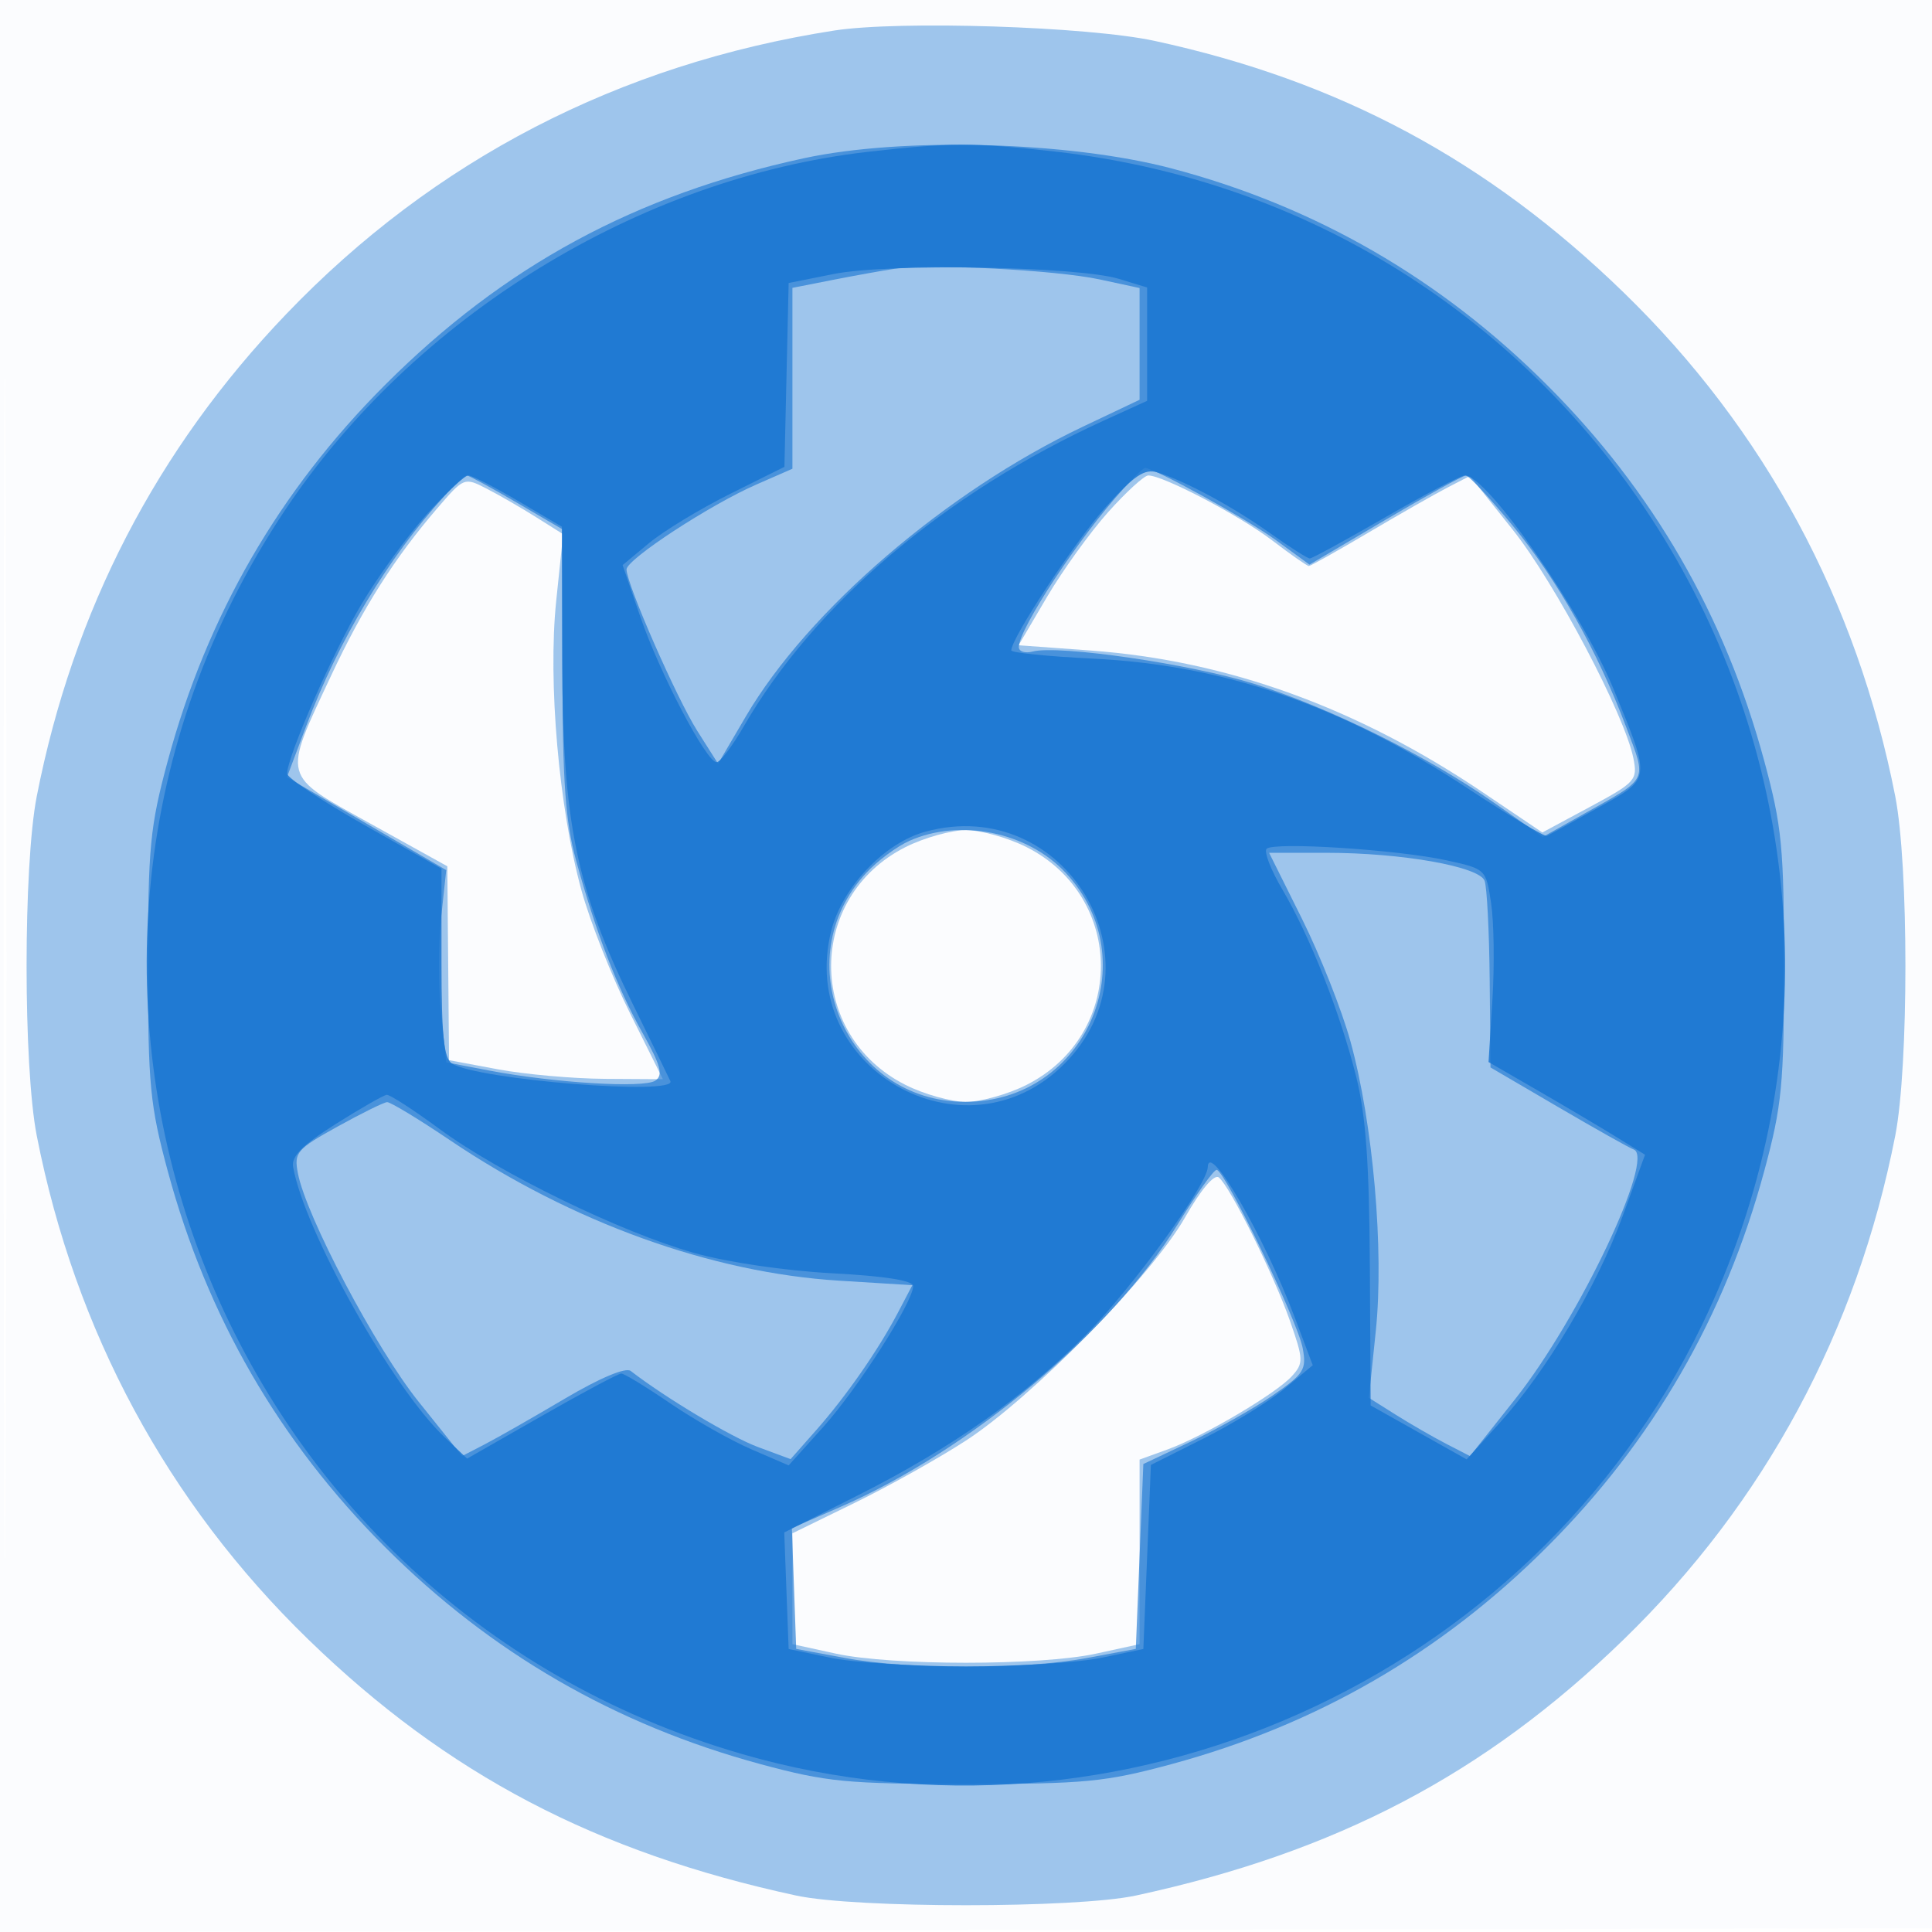
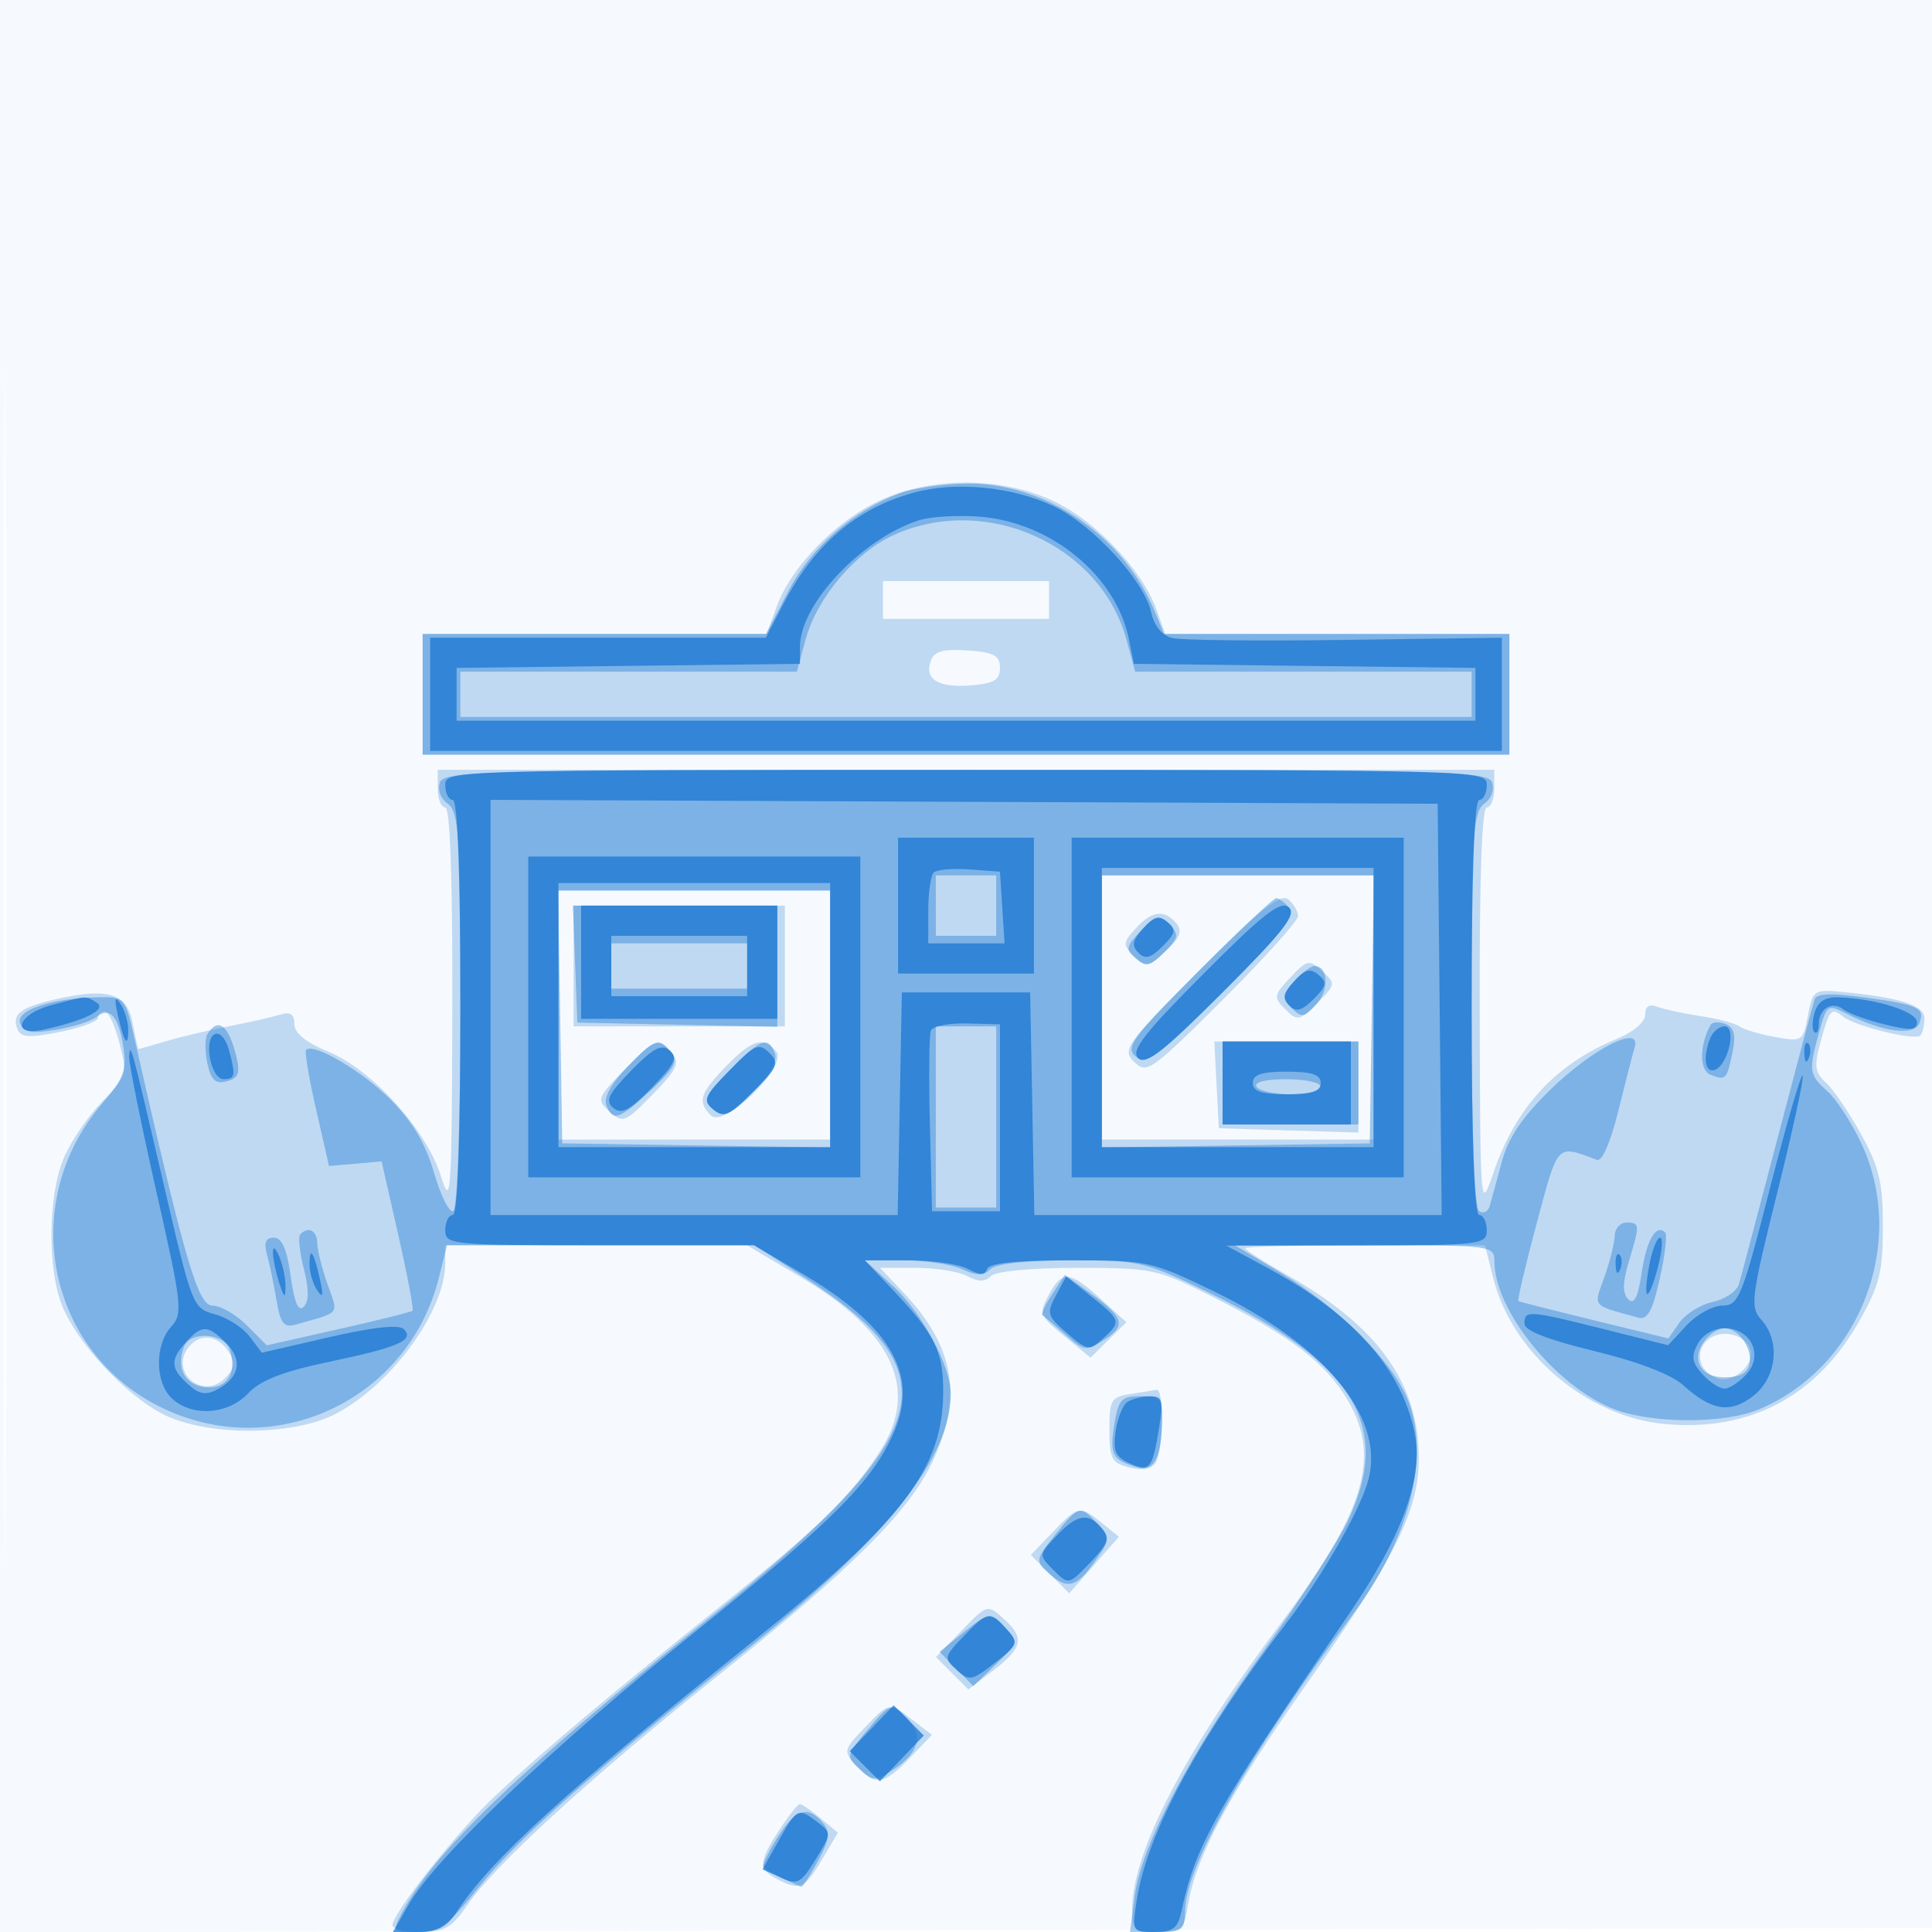
<svg xmlns="http://www.w3.org/2000/svg" width="256" height="256">
-   <path fill-opacity=".016" d="M0 128.004v128.004l128.25-.254 128.25-.254.254-127.75L257.008 0H0v128.004m.485.496c0 70.4.119 99.053.265 63.672.146-35.38.146-92.98 0-128C.604 29.153.485 58.1.485 128.5" fill="#1976D2" fill-rule="evenodd" />
-   <path fill-opacity=".414" d="M110.5 4.051C82.037 8.492 57.508 21.188 37.936 41.608 20.753 59.537 9.701 80.895 4.873 105.5c-1.801 9.181-1.801 35.819 0 45 5.086 25.923 17.318 48.612 35.98 66.739 18.375 17.848 38.091 28.197 64.647 33.931 7.912 1.708 37.088 1.708 45 0 26.556-5.734 46.272-16.083 64.647-33.931 18.662-18.127 30.894-40.816 35.98-66.739 1.801-9.181 1.801-35.819 0-45-5.086-25.923-17.318-48.612-35.98-66.739-18.016-17.5-37.679-28.049-62.147-33.342-8.851-1.915-33.839-2.719-42.5-1.368M57.937 67.355c-5.675 6.602-9.848 13.179-14.046 22.136-6.475 13.818-6.675 13.065 5.205 19.652l10.177 5.643.114 12.846.113 12.847 6.5 1.214c3.575.667 9.951 1.235 14.169 1.26l7.669.047-4.359-8.75c-2.397-4.812-5.289-12.125-6.425-16.25-2.998-10.886-4.465-27.659-3.355-38.358l.919-8.858-3.559-2.242c-1.957-1.233-4.909-2.936-6.559-3.786-2.978-1.534-3.026-1.515-6.563 2.599m88.906.496c-2.389 2.669-6.038 7.731-8.111 11.25l-3.767 6.399 9.58.7c18.028 1.316 35.321 7.575 51.975 18.814l7.848 5.295 6.334-3.404c6.009-3.23 6.304-3.56 5.738-6.405-1.147-5.77-10.374-23.254-15.998-30.312l-5.672-7.12-3.002 1.552c-1.651.854-6.361 3.538-10.467 5.966-4.107 2.428-7.65 4.414-7.875 4.414-.225 0-2.416-1.532-4.869-3.404-4.319-3.297-14.43-8.596-16.402-8.596-.533 0-2.924 2.183-5.312 4.851M119.97 112.25c-13.123 6.629-13.123 24.871 0 31.5 2.45 1.238 6.063 2.25 8.03 2.25 1.967 0 5.58-1.012 8.03-2.25 13.123-6.629 13.123-24.871 0-31.5-2.45-1.237-6.063-2.25-8.03-2.25-1.967 0-5.58 1.013-8.03 2.25M157 161.354c-4.352 7.642-20.272 23.85-29 29.524-3.575 2.325-10.213 6.041-14.75 8.26l-8.25 4.033V217.858l5.75 1.254c7.405 1.615 27.095 1.615 34.5 0l5.75-1.254v-24.456l3.648-1.32c4.794-1.733 14.437-7.412 16.54-9.741 1.553-1.719 1.535-2.204-.269-7.341-2.19-6.233-7.905-17.753-9.416-18.979-.608-.493-2.383 1.609-4.503 5.333" fill="#1976D2" fill-rule="evenodd" />
-   <path fill-opacity=".633" d="M106.5 20.973c-22.292 4.83-39.705 14.257-55.488 30.039-14.029 14.03-23.57 30.536-28.774 49.782-2.363 8.739-2.625 11.45-2.625 27.206s.262 18.467 2.625 27.206c5.204 19.246 14.745 35.752 28.774 49.782 14.03 14.029 30.536 23.57 49.782 28.774 8.739 2.363 11.45 2.625 27.206 2.625s18.467-.262 27.206-2.625c19.246-5.204 35.752-14.745 49.782-28.774 14.029-14.03 23.57-30.536 28.774-49.782 2.363-8.739 2.625-11.45 2.625-27.206s-.262-18.467-2.625-27.206c-5.204-19.246-14.745-35.752-28.774-49.782-14.091-14.09-30.744-23.693-49.782-28.705-13.549-3.567-35.609-4.171-48.706-1.334m12 14.646c-1.65.25-5.362.92-8.25 1.489L105 38.142v23.97l-4.75 2.077c-6.192 2.707-17.255 9.944-17.232 11.273.035 1.995 6.648 17.075 9.379 21.388l2.754 4.349 3.674-6.267c8.243-14.057 26.562-29.805 44.666-38.396L151 52.973V38.166l-5.25-1.133c-5.812-1.255-22.567-2.124-27.25-1.414m30.364 29.131C143.041 71.129 135 83.305 135 85.744c0 .588.826.853 1.835.589 3.458-.904 21.048 1.663 29.357 4.284 10.03 3.165 22.999 9.592 31.774 15.747l6.466 4.535 5.534-3.108c8.572-4.815 8.255-4.157 5.513-11.444-3.799-10.092-9.099-19.497-15.061-26.725-3.004-3.642-5.79-6.614-6.19-6.605-.4.009-5.225 2.667-10.721 5.907l-9.993 5.89-4.507-3.286C165.275 68.808 152.92 62 151.716 62c-.188 0-1.472 1.237-2.852 2.75m-90 1C51.41 73.915 44.842 84.856 40.56 96.241l-2.536 6.741 10.552 6.155 10.552 6.156-.681 6.353c-.374 3.495-.372 9.226.004 12.737l.683 6.383 5.683 1.085c8.602 1.642 20.516 2.366 22.019 1.338 1.068-.73.728-1.998-1.686-6.301-3.395-6.053-6.18-13.281-8.819-22.888-1.413-5.145-1.79-10.397-1.808-25.188L74.5 70.123l-6.088-3.561C65.063 64.603 62.11 63 61.849 63c-.261 0-1.605 1.237-2.985 2.75m61.636 45.667c-1.65.737-4.209 2.632-5.686 4.211-10.782 11.526-2.66 30.372 13.089 30.372 15.938 0 24.142-18.76 13.283-30.373-5.038-5.388-13.972-7.206-20.686-4.21m52.021 10.333c2.397 4.813 5.289 12.125 6.425 16.25 2.998 10.886 4.465 27.659 3.355 38.358l-.919 8.858 3.559 2.242c1.957 1.233 4.972 2.97 6.7 3.861l3.141 1.62 5.984-7.548c8.468-10.679 18.616-32.069 15.696-33.084-.529-.184-5.012-2.704-9.962-5.6l-9-5.265-.109-11.634c-.061-6.398-.364-12.295-.675-13.105-.725-1.891-10.983-3.703-20.967-3.703h-7.587l4.359 8.75M44.704 149.289c-5.391 2.986-5.757 3.417-5.238 6.149 1.091 5.733 10.297 23.167 15.988 30.278l5.776 7.216 3.002-1.552c1.651-.854 6.432-3.58 10.625-6.059 4.62-2.731 8.054-4.175 8.714-3.664 4.628 3.577 13.301 8.762 16.873 10.086l4.316 1.6 3.37-3.816c3.99-4.517 8.242-10.633 10.867-15.629l1.893-3.603-9.695-.598c-16.92-1.046-35.444-7.731-51.57-18.613-4.144-2.796-7.893-5.066-8.33-5.045-.437.022-3.403 1.484-6.591 3.25m111.329 12.97c-8.786 14.244-27.564 29.962-44.73 37.44l-6.376 2.778.286 8.006.287 8.007 6.5 1.208c8.333 1.549 23.668 1.549 32 0l6.5-1.209.5-12.249.5-12.249 6.276-2.966c3.452-1.63 8.335-4.381 10.851-6.113 4.167-2.866 4.523-3.428 3.986-6.28-.682-3.621-10.343-23.636-11.403-23.623-.39.004-2.72 3.267-5.177 7.25" fill="#1976D2" fill-rule="evenodd" />
-   <path fill-opacity=".833" d="M115 20.118C84.682 23.586 54.789 41.994 37.68 67.73-3.021 128.953 27.51 211.9 98.296 232.413c50.062 14.507 104.459-9.792 127.215-56.827C258.3 107.81 214.472 28.41 139.666 20.069c-10.711-1.194-13.857-1.188-24.666.049m-4.5 16.181l-6 1.201-.28 12.178-.28 12.179-7.22 3.599c-3.971 1.98-8.795 4.91-10.72 6.51l-3.5 2.91 2.334 6.812C87.393 89.16 93.598 101 94.954 101c.471 0 2.089-2.137 3.596-4.75 9.336-16.183 26.726-30.955 47.7-40.518l5.75-2.621V38.094l-3.75-1.144c-5.437-1.658-30.556-2.091-37.75-.651m36.061 30.844C142.51 71.649 134 84.546 134 86.18c0 .31 4.838.799 10.75 1.087 17.603.858 33.113 6.239 49.915 17.316 5.371 3.542 10.015 6.322 10.319 6.178.304-.143 3.341-1.819 6.75-3.723 7.107-3.97 7.052-3.561 2.109-15.64C209.616 81.068 197.061 63 194.11 63c-.524 0-5.238 2.475-10.478 5.5-5.239 3.025-9.774 5.5-10.077 5.5-.303 0-2.689-1.521-5.303-3.38-4.927-3.505-11.193-6.882-14.883-8.021-1.702-.526-3.071.388-6.808 4.544m-90.026 1.029c-2.558 2.845-6.464 8.226-8.681 11.958-3.706 6.237-9.746 20.006-9.814 22.37-.016.55 4.581 3.611 10.216 6.803l10.244 5.802v12.483c0 9.611.322 12.681 1.398 13.348 3.467 2.146 29.807 4.253 28.929 2.314-.187-.412-2.439-5.025-5.004-10.25-7.445-15.161-9.276-24.064-9.326-45.352l-.043-17.851-5.771-3.399C65.508 64.529 62.522 63 62.048 63c-.474 0-2.955 2.328-5.513 5.172m66.085 42.031c-5.429 1.479-11.024 7.375-12.478 13.148C105.571 141.503 127.79 154.21 141 141c13.493-13.493.151-35.847-18.38-30.797m45.208 2.27c-.369.387.572 2.813 2.091 5.39 3.672 6.227 7.668 16.356 9.778 24.784 1.284 5.128 1.741 11.474 1.817 25.216l.102 18.364 6.362 3.573 6.361 3.573 4.296-4.745c6.263-6.918 12.985-18.203 16.375-27.493l2.965-8.125-3.737-2.311c-2.056-1.271-6.722-4.035-10.369-6.143l-6.63-3.832.513-8.233c.283-4.528.206-10.283-.17-12.79-.68-4.54-.702-4.561-5.882-5.699-6.478-1.422-22.966-2.478-23.872-1.529M44.5 148.928c-4.405 2.781-5.911 4.291-5.665 5.68 1.497 8.459 13.101 29.194 20.024 35.778l3.035 2.886 9.868-5.636c5.427-3.1 10.181-5.636 10.564-5.636.383 0 3.299 1.776 6.479 3.947 3.181 2.171 8.013 4.91 10.739 6.086l4.956 2.139 4.54-5.042c4.589-5.096 11.96-16.631 11.96-18.716 0-.736-3.755-1.33-10.75-1.701-6.206-.33-13.92-1.465-18.25-2.686-9.699-2.736-25.808-10.574-33.753-16.423-3.439-2.532-6.589-4.572-7-4.534-.411.039-3.447 1.775-6.747 3.858m115.533 5.738c-.066 2.336-10.026 16.03-16.166 22.227-8.065 8.141-17.827 15.013-30.159 21.23l-9.791 4.937.291 7.72.292 7.72 5.5 1.154c3.025.634 11.125 1.153 18 1.153s14.975-.519 18-1.153l5.5-1.154.5-12.195.5-12.195 7-3.515c3.85-1.934 8.675-4.906 10.723-6.605l3.722-3.09-2.347-6.236c-4.096-10.882-11.461-23.619-11.565-19.998" fill="#1976D2" fill-rule="evenodd" />
+   <path fill-opacity=".039" d="M0 128.004v128.004l128.25-.254 128.25-.254.254-127.75L257.008 0H0v128.004m.485.496c0 70.4.119 99.053.265 63.672.146-35.38.146-92.98 0-128C.604 29.153.485 58.1.485 128.5" fill="#1976D2" fill-rule="evenodd" />
+   <path fill-opacity=".249" d="M116.5 66.353c-5.775 2.695-11.71 8.821-13.595 14.032L101.598 84H56v16h144V84h-45.598l-1.2-3.319c-1.88-5.199-8.108-11.729-13.646-14.307-6.932-3.228-16.166-3.236-23.056-.021M117 79.5V82h22v-5h-22v2.5m6.358 8.009c-.946 2.467.954 3.662 5.26 3.309 3.109-.255 3.882-.716 3.882-2.318 0-1.639-.769-2.056-4.259-2.308-3.204-.232-4.414.095-4.883 1.317M58 104.5c0 1.375.45 2.5 1 2.5.643 0 .975 9.537.93 26.75-.064 24.741-.177 26.402-1.498 22.11-1.878-6.099-9.142-14.131-14.934-16.513-2.992-1.231-4.492-2.453-4.494-3.664-.003-1.274-.528-1.653-1.754-1.267-.962.302-4 .991-6.75 1.529-2.75.538-6.572 1.446-8.493 2.017-1.922.571-3.559 1.038-3.639 1.038-.08 0-.436-1.547-.79-3.437-.741-3.946-3.224-4.732-10.078-3.188-4.743 1.069-5.959 1.985-5.213 3.93.452 1.179 1.471 1.257 5.633.435 2.794-.553 5.08-1.395 5.08-1.873 0-.477.395-.867.878-.867s1.364 1.912 1.958 4.25c1.042 4.103.962 4.371-2.329 7.75-1.875 1.925-4.161 5.3-5.08 7.5-2.089 5.003-2.162 14.825-.146 19.64 2.066 4.931 8.203 11.539 13.151 14.159 5.737 3.038 17.399 3.038 23.136 0C51.955 183.387 59 173.663 59 167.378V165h39.974l7.161 4.25c12.417 7.369 15.803 15.075 10.266 23.36-4.046 6.054-7.963 9.838-20.901 20.193-14.554 11.648-23.399 19.092-29.872 25.143C60.663 242.587 52 253.497 52 255.11c0 .49 1.688.887 3.75.883 3.17-.006 4.123-.555 6.162-3.549 3.532-5.186 16.157-16.756 32.882-30.135 18.125-14.498 25.716-22.061 28.806-28.697 4.015-8.622 2.86-15.23-3.908-22.362l-3.084-3.25h4.762c2.619 0 5.68.492 6.803 1.093 1.477.79 2.344.79 3.134 0 .649-.649 5.284-1.093 11.418-1.093 9.878 0 10.637.157 17.55 3.632 10.759 5.408 15.383 8.928 18.326 13.951 4.404 7.514 2.23 14.717-8.921 29.564-12.834 17.088-19.68 30.319-19.68 38.035 0 2.54.336 2.818 3.412 2.818 3.186 0 3.456-.258 4.07-3.894 1.039-6.147 5.572-14.608 15.059-28.106C184.9 206.416 188 200.249 188 193.243c0-9.977-5.415-17.509-17.482-24.32-3.035-1.713-5.518-3.296-5.518-3.518 0-.223 7.147-.405 15.881-.405h15.882l1.111 4.412c2.5 9.929 12.458 18.358 22.783 19.286 11.26 1.011 20.097-3.691 25.741-13.698 2.653-4.705 3.101-6.512 3.095-12.5-.005-5.838-.486-7.868-2.897-12.228-1.589-2.875-3.679-5.942-4.644-6.816-1.466-1.326-1.589-2.194-.749-5.272 1.23-4.505 1.421-4.725 3.023-3.473 1.652 1.292 9.513 3.216 10.226 2.504.301-.302.548-1.323.548-2.27 0-1.76-3.281-2.799-11.146-3.531-3.463-.323-3.678-.165-4.302 3.159-.64 3.411-.748 3.482-4.354 2.832-2.034-.366-4.148-.996-4.698-1.399-.55-.403-2.873-1.018-5.163-1.367-2.289-.349-4.876-.909-5.75-1.244-1.056-.405-1.587-.054-1.587 1.049 0 .974-1.547 2.296-3.75 3.205-8.163 3.368-13.402 9.057-16.382 17.789-1.723 5.047-1.728 4.985-1.798-21.688-.045-17.213.287-26.75.93-26.75.55 0 1-1.125 1-2.5V102H58v2.5m88 29V151h36v-35h-36v17.5m-72 1V151h36v-33H74v16.5m84.971-5.971c-9.88 9.913-10.328 10.543-8.686 12.185 1.643 1.642 2.248 1.218 11.723-8.222 5.496-5.475 9.992-10.47 9.992-11.101 0-.63-.588-1.634-1.306-2.23-1.005-.834-3.706 1.324-11.723 9.368M76 128v8h28v-16H76v8m74.472-4.969c-1.714 1.894-1.726 2.144-.176 3.694 1.55 1.55 1.832 1.503 4.171-.694 1.918-1.802 2.247-2.671 1.398-3.694-1.563-1.882-3.259-1.664-5.393.694m20.507 6.491c-2.227 2.371-2.266 2.619-.666 4.219 1.6 1.601 1.849 1.552 4.231-.831 2.459-2.458 2.478-2.58.667-4.219-1.763-1.595-1.995-1.55-4.232.831M82.676 141.82c-3.588 3.675-3.661 3.884-1.891 5.485 1.737 1.572 2.052 1.446 5.686-2.276 3.252-3.33 3.649-4.179 2.566-5.484-1.792-2.159-2.16-2.027-6.361 2.275m13.52-.522c-3.487 3.597-3.818 4.68-1.99 6.508 1.757 1.757 10.237-6.568 8.644-8.487-1.695-2.042-3.187-1.598-6.654 1.979m65.004 2.452.3 5.75 9.25.288 9.25.287V138h-19.1l.3 5.75m-22.251 27.846c-1.315 2.457-1.203 2.749 2.081 5.45l3.47 2.855 2.377-2.351 2.378-2.35-3.378-3.071c-4.144-3.768-5.155-3.846-6.928-.533m87.527 5.798c-2.009 1.469-1.462 4.29 1.014 5.241 1.782.683 4.51-1.266 4.51-3.222 0-2.254-3.469-3.522-5.524-2.019m-201.43 1.05c-2.701 3.255 1.769 7.17 4.765 4.174 1.273-1.274 1.404-2.055.565-3.387-1.46-2.318-3.775-2.66-5.33-.787m124.704 6.272c-2.512.381-2.75.791-2.75 4.742 0 3.847.294 4.399 2.655 4.992 1.726.433 2.946.208 3.485-.642 1.036-1.634 1.13-9.862.11-9.658-.412.082-1.988.337-3.5.566m-10.27 18.305-2.894 3.02 2.546 2.545 2.545 2.546 3.293-3.751 3.293-3.75-2.242-1.815c-2.935-2.377-3.147-2.338-6.541 1.205m-12.274 13.267-3.186 3.287 2.145 2.145 2.145 2.145 3.345-2.551c3.804-2.902 4.123-4.3 1.516-6.659-2.381-2.155-2.262-2.188-5.965 1.633m-12.689 12.695c-2.786 2.907-2.812 3.034-1.033 5 2.465 2.723 3.63 2.551 7.074-1.044l2.933-3.06-2.496-1.917c-3.212-2.468-3.122-2.482-6.478 1.021m-11.267 13.515c-2.749 4.244-2.792 5.141-.316 6.467 2.997 1.604 3.713 1.299 5.98-2.544l2.112-3.579-2.263-1.888c-1.245-1.038-2.488-1.897-2.763-1.908-.275-.012-1.513 1.542-2.75 3.452" fill="#1976D2" fill-rule="evenodd" />
+   <path fill-opacity=".397" d="M119.316 65.326c-6.248 2.303-11.807 7.169-14.855 13.002l-2.961 5.667-22.75.003L56 84v16h144V84H154.243l-1.26-3.041c-4.139-9.992-14.507-17.024-24.893-16.883-3.074.042-7.023.604-8.774 1.25m-.887 5.567c-5.118 2.324-10.181 8.328-11.687 13.857L105.585 89H61v6h134v-6h-44.585l-1.157-4.25c-3.423-12.57-18.622-19.401-30.829-13.857m-60.123 32.752c-.374.974.047 2.14 1.032 2.86C60.814 107.584 61 110.64 61 133.801c0 14.905-.397 26.326-.925 26.653-.509.314-1.657-1.943-2.55-5.018-1.151-3.958-2.851-6.814-5.825-9.788-3.782-3.781-10.162-7.52-11.148-6.533-.211.212.387 3.76 1.33 7.885l1.714 7.5 3.484-.303 3.484-.304 2.208 9.73c1.215 5.351 2.066 9.873 1.891 10.047-.175.175-4.591 1.28-9.813 2.455l-9.496 2.138-2.632-2.632C31.275 174.184 29.22 173 28.157 173c-1.927 0-3.605-5.74-10.297-35.211-1.282-5.646-1.337-5.711-4.828-5.648-6.182.112-11.021 1.725-10.358 3.452.462 1.203 1.487 1.39 4.708.86 2.265-.374 4.661-1.117 5.324-1.652 1.814-1.463 2.958-.258 3.619 3.813.513 3.163.13 4.205-2.811 7.641-11.142 13.017-7.387 32.646 7.681 40.155 14.993 7.471 32.845-.77 36.946-17.057L59.237 165H99.98l6.76 4.368c19.685 12.718 17.41 20.754-12.74 45.001-26.059 20.958-36.544 31.055-40.895 39.381-1.108 2.121-.982 2.25 2.204 2.25 2.928 0 4.02-.8 8.194-6.004 5.076-6.328 15.135-15.257 34.986-31.054 19.067-15.172 27.58-25.816 27.489-34.37-.038-3.628-3.863-10.697-7.678-14.191L114.609 167h5.149c2.831 0 6.306.528 7.722 1.173 1.969.897 2.85.897 3.747 0 .733-.733 4.74-1.173 10.677-1.173 9.205 0 9.788.139 18.55 4.417 19.068 9.311 24.07 17.597 18.159 30.083-1.301 2.75-6.251 10.4-10.999 17-9.996 13.895-16.367 25.984-17.259 32.75l-.627 4.75h3.636c3.294 0 3.638-.259 3.66-2.75.051-5.965 8.253-20.433 22.534-39.75 7.175-9.705 9.899-20.397 7.078-27.783-2.003-5.244-9.108-12.382-17.077-17.157l-5.941-3.56h17.191c17.155 0 17.191.005 17.213 2.25.062 6.351 7.926 16.169 15.478 19.323 4.976 2.078 14.818 2.166 19.573.174 13.396-5.612 19.737-22.095 13.559-35.247-1.292-2.75-3.312-5.857-4.49-6.905-2.445-2.175-2.518-2.7-1.089-7.846 1.022-3.681 1.092-3.725 3.744-2.371 4.679 2.391 8.874 2.921 9.533 1.206.781-2.037-.082-2.441-7.327-3.432-4.291-.587-6.297-.51-6.556.251-.205.603-2.436 8.972-4.957 18.597-2.522 9.625-4.809 18.256-5.083 19.181-.274.924-1.827 1.972-3.451 2.329-1.624.356-3.614 1.591-4.421 2.744l-1.468 2.096-9.784-2.388c-5.38-1.313-9.918-2.464-10.082-2.557-.165-.093.923-4.729 2.418-10.302 2.887-10.768 2.577-10.442 7.996-8.411.662.249 1.795-2.34 2.793-6.387.924-3.743 1.91-7.578 2.193-8.523.941-3.149-5.534.108-11.196 5.632-3.737 3.645-5.557 6.361-6.424 9.586a544.187 544.187 0 0 1-1.588 5.813c-.208.723-.832 1.034-1.386.691-.634-.392-1.007-10.272-1.007-26.703 0-23.161.186-26.217 1.662-27.296.985-.72 1.406-1.886 1.032-2.86C197.117 102.14 191.166 102 128 102c-63.166 0-69.117.14-69.694 1.645M124 120v4h8v-8h-8v4m22 14.023v18.023l17.75-.273 17.75-.273.273-17.75.273-17.75H146v18.023m-71.774.727.274 16.75 17.75.273 17.75.273V118H73.952l.274 16.75m84.445-5.922c-8.711 8.745-9.612 9.976-8.171 11.172 1.42 1.179 2.837.131 11.522-8.521 7.62-7.592 9.652-10.167 8.818-11.172-.597-.719-1.376-1.307-1.731-1.307-.356 0-5.052 4.423-10.438 9.828m-82.463-1.078.292 7.75 13.25.279 13.25.279V120H75.916l.292 7.75m74.952-4.421c-2.01 2.14-2.072 2.499-.639 3.689 1.343 1.114 1.922.984 3.752-.846 1.939-1.939 2.005-2.323.639-3.689-1.366-1.366-1.756-1.278-3.752.846M81 128v3h18v-6H81v3m90.472 2.031c-1.634 1.806-1.672 2.198-.338 3.531 1.333 1.334 1.7 1.279 3.304-.494 1.732-1.913 1.575-5.068-.252-5.068-.482 0-1.703.914-2.714 2.031m55.198 5.763c-1.507 2.703-1.517 6.051-.02 6.625 2.041.784 2.191.626 2.936-3.098.445-2.227.191-3.193-.958-3.633-.86-.331-1.741-.283-1.958.106m-199.185 1.23c-.348.564-.35 2.315-.003 3.892.487 2.218 1.068 2.753 2.564 2.362 1.521-.398 1.8-1.07 1.306-3.142-1.025-4.297-2.434-5.431-3.867-3.112M124 148v12h8v-24h-8v12m-40.936-6.566c-2.081 2.147-3.103 4.021-2.728 5 .859 2.237 1.687 1.955 5.977-2.032 3.082-2.865 3.586-3.819 2.628-4.973-1.671-2.014-2.135-1.856-5.877 2.005m13.593.405c-3.362 3.443-3.583 3.977-2.142 5.173 1.385 1.15 2.099.841 5.188-2.248 2.309-2.31 3.364-4.146 2.97-5.173-.904-2.355-1.875-1.992-6.016 2.248M162 143.5v5.5h18v-11h-18v5.5m4.5.5c.34.55 2.391 1 4.559 1s3.941-.45 3.941-1-2.052-1-4.559-1c-2.785 0-4.319.389-3.941 1m47.456 19.75c-.024.963-.642 3.425-1.373 5.473-1.442 4.039-1.771 3.647 4.504 5.372 1.219.335 1.878-.863 2.839-5.157.689-3.076 1.017-5.828.73-6.116-1.202-1.201-2.469.946-3.12 5.286-.501 3.34-.999 4.329-1.783 3.545-.785-.785-.763-2.177.079-4.987 1.486-4.958 1.472-5.166-.332-5.166-.825 0-1.52.787-1.544 1.75m-174.171-.202c-.301.302-.089 2.355.471 4.563.697 2.744.693 4.34-.012 5.045-.708.708-1.25-.566-1.731-4.063-.494-3.588-1.151-5.093-2.223-5.093-1.096 0-1.35.632-.906 2.25.339 1.238.901 3.949 1.248 6.026.515 3.074.979 3.677 2.5 3.25 6.095-1.715 5.728-1.261 4.285-5.303-.731-2.048-1.349-4.51-1.373-5.473-.043-1.707-1.159-2.301-2.259-1.202m99.626 7.948c-.925 1.412-1.508 2.665-1.296 2.785.212.121 1.58 1.27 3.04 2.554 2.561 2.252 2.748 2.274 5.268.624 2.915-1.91 2.514-2.944-2.538-6.541l-2.793-1.988-1.681 2.566m86.629 5.956c-2.082 2.509-.845 5.048 2.46 5.048 2.066 0 3.078-.548 3.319-1.798.397-2.062-1.467-4.702-3.319-4.702-.69 0-1.797.653-2.46 1.452m-201.656.99c-1.069 2.785.093 5.053 2.747 5.362 2.886.336 4.322-1.8 3.324-4.945-.708-2.232-5.255-2.545-6.071-.417m123.273 10.284c-.652 4.02-.294 4.707 2.969 5.69 2.313.697 3.334-1.328 3.36-6.666.012-2.364-.389-2.75-2.855-2.75-2.538 0-2.939.431-3.474 3.726m-7.86 14.662c-2.577 3.23-2.62 3.462-.921 5 2.536 2.295 3.694 2.024 6.162-1.442 2.083-2.925 2.1-3.136.413-5-2.317-2.56-2.497-2.514-5.654 1.442M127.5 216.44l-3 2.431 2.232 2.269 2.232 2.269 3.01-2.884c2.824-2.706 2.908-2.997 1.363-4.705-2.092-2.311-2.237-2.296-5.837.62m-12.729 12.996c-2.666 3.214-2.686 3.331-.835 5.006 1.762 1.595 2.07 1.6 4.395.076 3.377-2.212 4.056-4.433 2.038-6.663-2.161-2.387-2.353-2.333-5.598 1.581m-11.804 14.117c-1.207 1.954-2.031 3.693-1.831 3.864.56.48 4.689 2.583 5.071 2.583.186 0 1.18-1.563 2.209-3.474 1.531-2.843 1.641-3.752.605-5-1.981-2.388-3.676-1.821-6.054 2.027" fill="#1976D2" fill-rule="evenodd" />
+   <path fill-opacity=".739" d="M120.939 65.317c-7.53 2.11-13.033 6.828-17.126 14.683l-2.344 4.5h-44.47L57 92v7.5h142l.001-7.5.001-7.5-20.751.293c-11.413.161-21.728.049-22.921-.249-1.382-.345-2.405-1.609-2.815-3.476-.896-4.078-7.701-11.499-12.776-13.933-5.579-2.674-13.137-3.406-18.8-1.818m.825 3.62C114.175 71.384 106 80.065 106 85.677v2.285l-22.75.269-22.75.269v7h135v-7l-22.629-.268-22.628-.269-.643-3.215c-1.691-8.453-10.337-15.564-19.803-16.288-2.913-.222-6.528-.008-8.033.477M59 104.014c0 1.092.45 1.986 1 1.986.642 0 1 9.833 1 27.5s-.358 27.5-1 27.5c-.55 0-1 .9-1 2 0 1.935.667 2 20.446 2h20.447l6.05 3.546c11.928 6.991 15.781 13.393 12.617 20.965-2.738 6.554-7.908 11.783-26.289 26.591-19.052 15.349-34.554 30.078-38.046 36.148L52.067 256h3.352c2.526 0 3.781-.656 5.096-2.664 4.574-6.981 14.133-15.699 39.629-36.148 19.474-15.618 24.79-22.621 24.834-32.715.024-5.434-1.084-7.659-6.83-13.723l-3.554-3.75h5.769c3.173 0 6.73.515 7.905 1.143 1.603.858 2.232.858 2.518 0 .254-.762 3.915-1.143 10.974-1.143 10.366 0 10.777.089 19.101 4.118 14.557 7.046 22.429 16.466 20.552 24.595-.897 3.888-5.913 12.761-10.903 19.287-11.693 15.293-18.52 27.915-19.88 36.75-.646 4.199-.618 4.25 2.339 4.25 2.456 0 3.099-.494 3.581-2.75 1.891-8.839 4.331-13.161 22.413-39.707 6.768-9.935 9.608-17.686 8.549-23.331-1.616-8.612-8-15.93-19.197-22.004l-5.815-3.155 17.25-.026c16.574-.026 17.25-.105 17.25-2.027 0-1.1-.45-2-1-2-.642 0-1-9.833-1-27.5s.358-27.5 1-27.5c.55 0 1-.894 1-1.986 0-1.962-.829-1.986-69-1.986s-69 .024-69 1.986m6 29.478V161h53.947l.276-14.75.277-14.75h17l.277 14.75.276 14.75h53.979l-.266-27.25-.266-27.25-62.75-.258-62.75-.257v27.507M119 120v9h18v-18h-18v9m23 13.5V156h44v-45h-44v22.5m-72 1.25V156h44v-42.5H70v21.25m53.714-19.13c-.393.392-.714 2.663-.714 5.047V125h10.11l-.305-4.75-.305-4.75-4.036-.297c-2.22-.163-4.358.024-4.75.417M146 133.5V152h36v-37h-36v18.5m-72 1V152h36v-35H74v17.5m85.478-5.478c-7.875 7.904-9.655 10.201-8.672 11.184.984.984 3.3-.825 11.282-8.807 8.125-8.124 9.782-10.262 8.672-11.183-1.094-.908-3.39.884-11.282 8.806M77 127.5v7.5h26v-15H77v7.5m74.475-4.473c-1.411 1.56-1.557 2.291-.64 3.208.916.916 1.653.721 3.231-.856 1.725-1.725 1.825-2.225.64-3.208-1.1-.913-1.797-.728-3.231.856M81 128v4h18v-8H81v4m90.475 2.027c-1.411 1.56-1.557 2.291-.64 3.208.916.916 1.653.721 3.231-.856 1.725-1.725 1.825-2.225.64-3.208-1.1-.913-1.797-.728-3.231.856M6.75 133.203c-4.449 1.181-5.379 4.191-1 3.235 5.532-1.208 8.461-2.688 7.067-3.572-1.503-.953-1.133-.974-6.067.337m8.86 1.297c.823 3.677 1.395 4.475 1.375 1.917-.009-1.054-.472-2.592-1.031-3.417-.741-1.095-.834-.691-.344 1.5m224.861-.408c-.36 1.132-.388 2.325-.062 2.65.325.325.591-.132.591-1.016 0-2.099 1.766-3.149 3.294-1.959.663.517 3.118 1.408 5.456 1.98 3.421.837 4.25.776 4.25-.315 0-1.369-5.243-3.056-10.188-3.279-1.898-.085-2.88.484-3.341 1.939m-117.134 2.469c-.223.584-.278 6.209-.122 12.5l.285 11.439h9v-24.772l-4.378-.114c-2.408-.063-4.561.364-4.785.947m103.27 1.021c-.985 2.566-.697 4.615.588 4.186 1.779-.593 2.968-5.768 1.326-5.768-.719 0-1.58.712-1.914 1.582M27.787 140c.246 1.679 1.05 3 1.826 3 1.54 0 1.635-.473.757-3.75-.924-3.446-3.106-2.813-2.583.75m55.845 1.865c-3.045 3.118-3.475 4.021-2.356 4.949 1.073.891 2.169.315 5.092-2.679 3.045-3.118 3.475-4.021 2.356-4.949-1.073-.891-2.169-.315-5.092 2.679m13.03-.031c-3.366 3.447-3.588 3.983-2.147 5.178 1.386 1.151 2.108.831 5.269-2.33 3.273-3.272 3.502-3.825 2.148-5.178-1.353-1.354-1.915-1.105-5.27 2.33M162 143.5v5.5h17v-11h-17v5.5m77.079-3.917c.048 1.165.285 1.402.604.605.289-.722.253-1.585-.079-1.917-.332-.332-.568.258-.525 1.312m-221.963.385c-.064.807 1.539 8.783 3.562 17.724 3.458 15.284 3.578 16.368 2 18.111-2.217 2.45-2.137 7.471.151 9.542 2.687 2.432 7.416 2.088 10.065-.732 1.613-1.717 4.583-2.878 10.589-4.138 9.367-1.966 11.504-2.898 10.009-4.365-.644-.632-4.112-.253-9.895 1.082l-8.903 2.054-1.621-2.149c-.891-1.182-2.958-2.507-4.592-2.944-2.916-.78-3.038-1.084-6.676-16.724-4.457-19.161-4.533-19.441-4.689-17.461M166 143.5c0 1.111 1.167 1.5 4.5 1.5s4.5-.389 4.5-1.5-1.167-1.5-4.5-1.5-4.5.389-4.5 1.5m68.501 14.061C230.826 171.91 230.383 173 228.226 173c-1.277 0-3.417 1.182-4.756 2.627l-2.435 2.627-8.481-2.127c-10.015-2.512-10.554-2.549-10.554-.739 0 .923 3.103 2.14 9.25 3.631 5.772 1.399 10.19 3.091 11.75 4.499 3.808 3.438 6.302 3.819 9.343 1.427 3.102-2.44 3.594-7.252 1.031-10.084-1.508-1.667-1.355-2.881 2.128-16.868 2.064-8.289 3.573-15.252 3.352-15.472-.22-.22-2.179 6.548-4.353 15.04m-15.954 10.041c-.931 4.962-.177 5.21 1.116.366.582-2.182.722-3.968.309-3.968-.412 0-1.054 1.621-1.425 3.602M36.17 166c.016.825.39 2.625.83 4 .644 2.01.806 2.108.83.5.016-1.1-.357-2.9-.83-4-.527-1.225-.848-1.419-.83-.5m4.845 1.583c.009 1.054.472 2.592 1.031 3.417.741 1.095.834.691.344-1.5-.823-3.677-1.395-4.475-1.375-1.917m173.064 0c.048 1.165.285 1.402.604.605.289-.722.253-1.585-.079-1.917-.332-.332-.568.258-.525 1.312m-74.171 4.089c-1.258 2.35-1.146 2.726 1.481 4.986 2.693 2.317 2.939 2.355 4.726.738 2.492-2.255 2.439-2.454-1.481-5.581l-3.365-2.686-1.361 2.543m-115.253 6.157c-2.138 2.362-2.086 3.471.262 5.596 1.48 1.34 2.364 1.495 3.882.682 2.953-1.58 3.401-3.907 1.178-6.13-2.443-2.443-3.225-2.465-5.322-.148m200.3.254c-.889 1.662-.764 2.471.62 4 .954 1.054 2.27 1.917 2.925 1.917.655 0 1.971-.863 2.925-1.917 2.29-2.531.582-6.083-2.925-6.083-1.439 0-2.884.85-3.545 2.083m-75.567 7.682c-.611.404-1.316 2.163-1.565 3.909-.368 2.573-.023 3.369 1.826 4.212 2.685 1.223 3.063.77 3.942-4.731.582-3.637.431-4.153-1.213-4.14-1.033.009-2.378.346-2.99.75m-9.411 17.76c-2.369 2.522-2.37 2.527-.379 4.518 1.991 1.991 1.997 1.99 4.85-.989 2.391-2.495 2.649-3.232 1.582-4.518-1.798-2.167-3.323-1.918-6.053.989m-12.311 13.301c-2.588 2.702-2.628 2.898-.912 4.452 1.67 1.511 2.026 1.445 5.073-.94 3.124-2.445 3.198-2.653 1.57-4.451-2.221-2.456-2.526-2.406-5.731.939M115.5 229l-2.909 3.036 2 2 2 2L119.5 233l2.909-3.036-2-2-2-2L115.5 229m-12.295 14.849-2.163 3.849 2.426 1.105c2.197 1.001 2.63.775 4.594-2.404 2.106-3.407 2.115-3.55.304-4.922-2.619-1.984-2.745-1.926-5.161 2.372" fill="#1976D2" fill-rule="evenodd" />
</svg>
